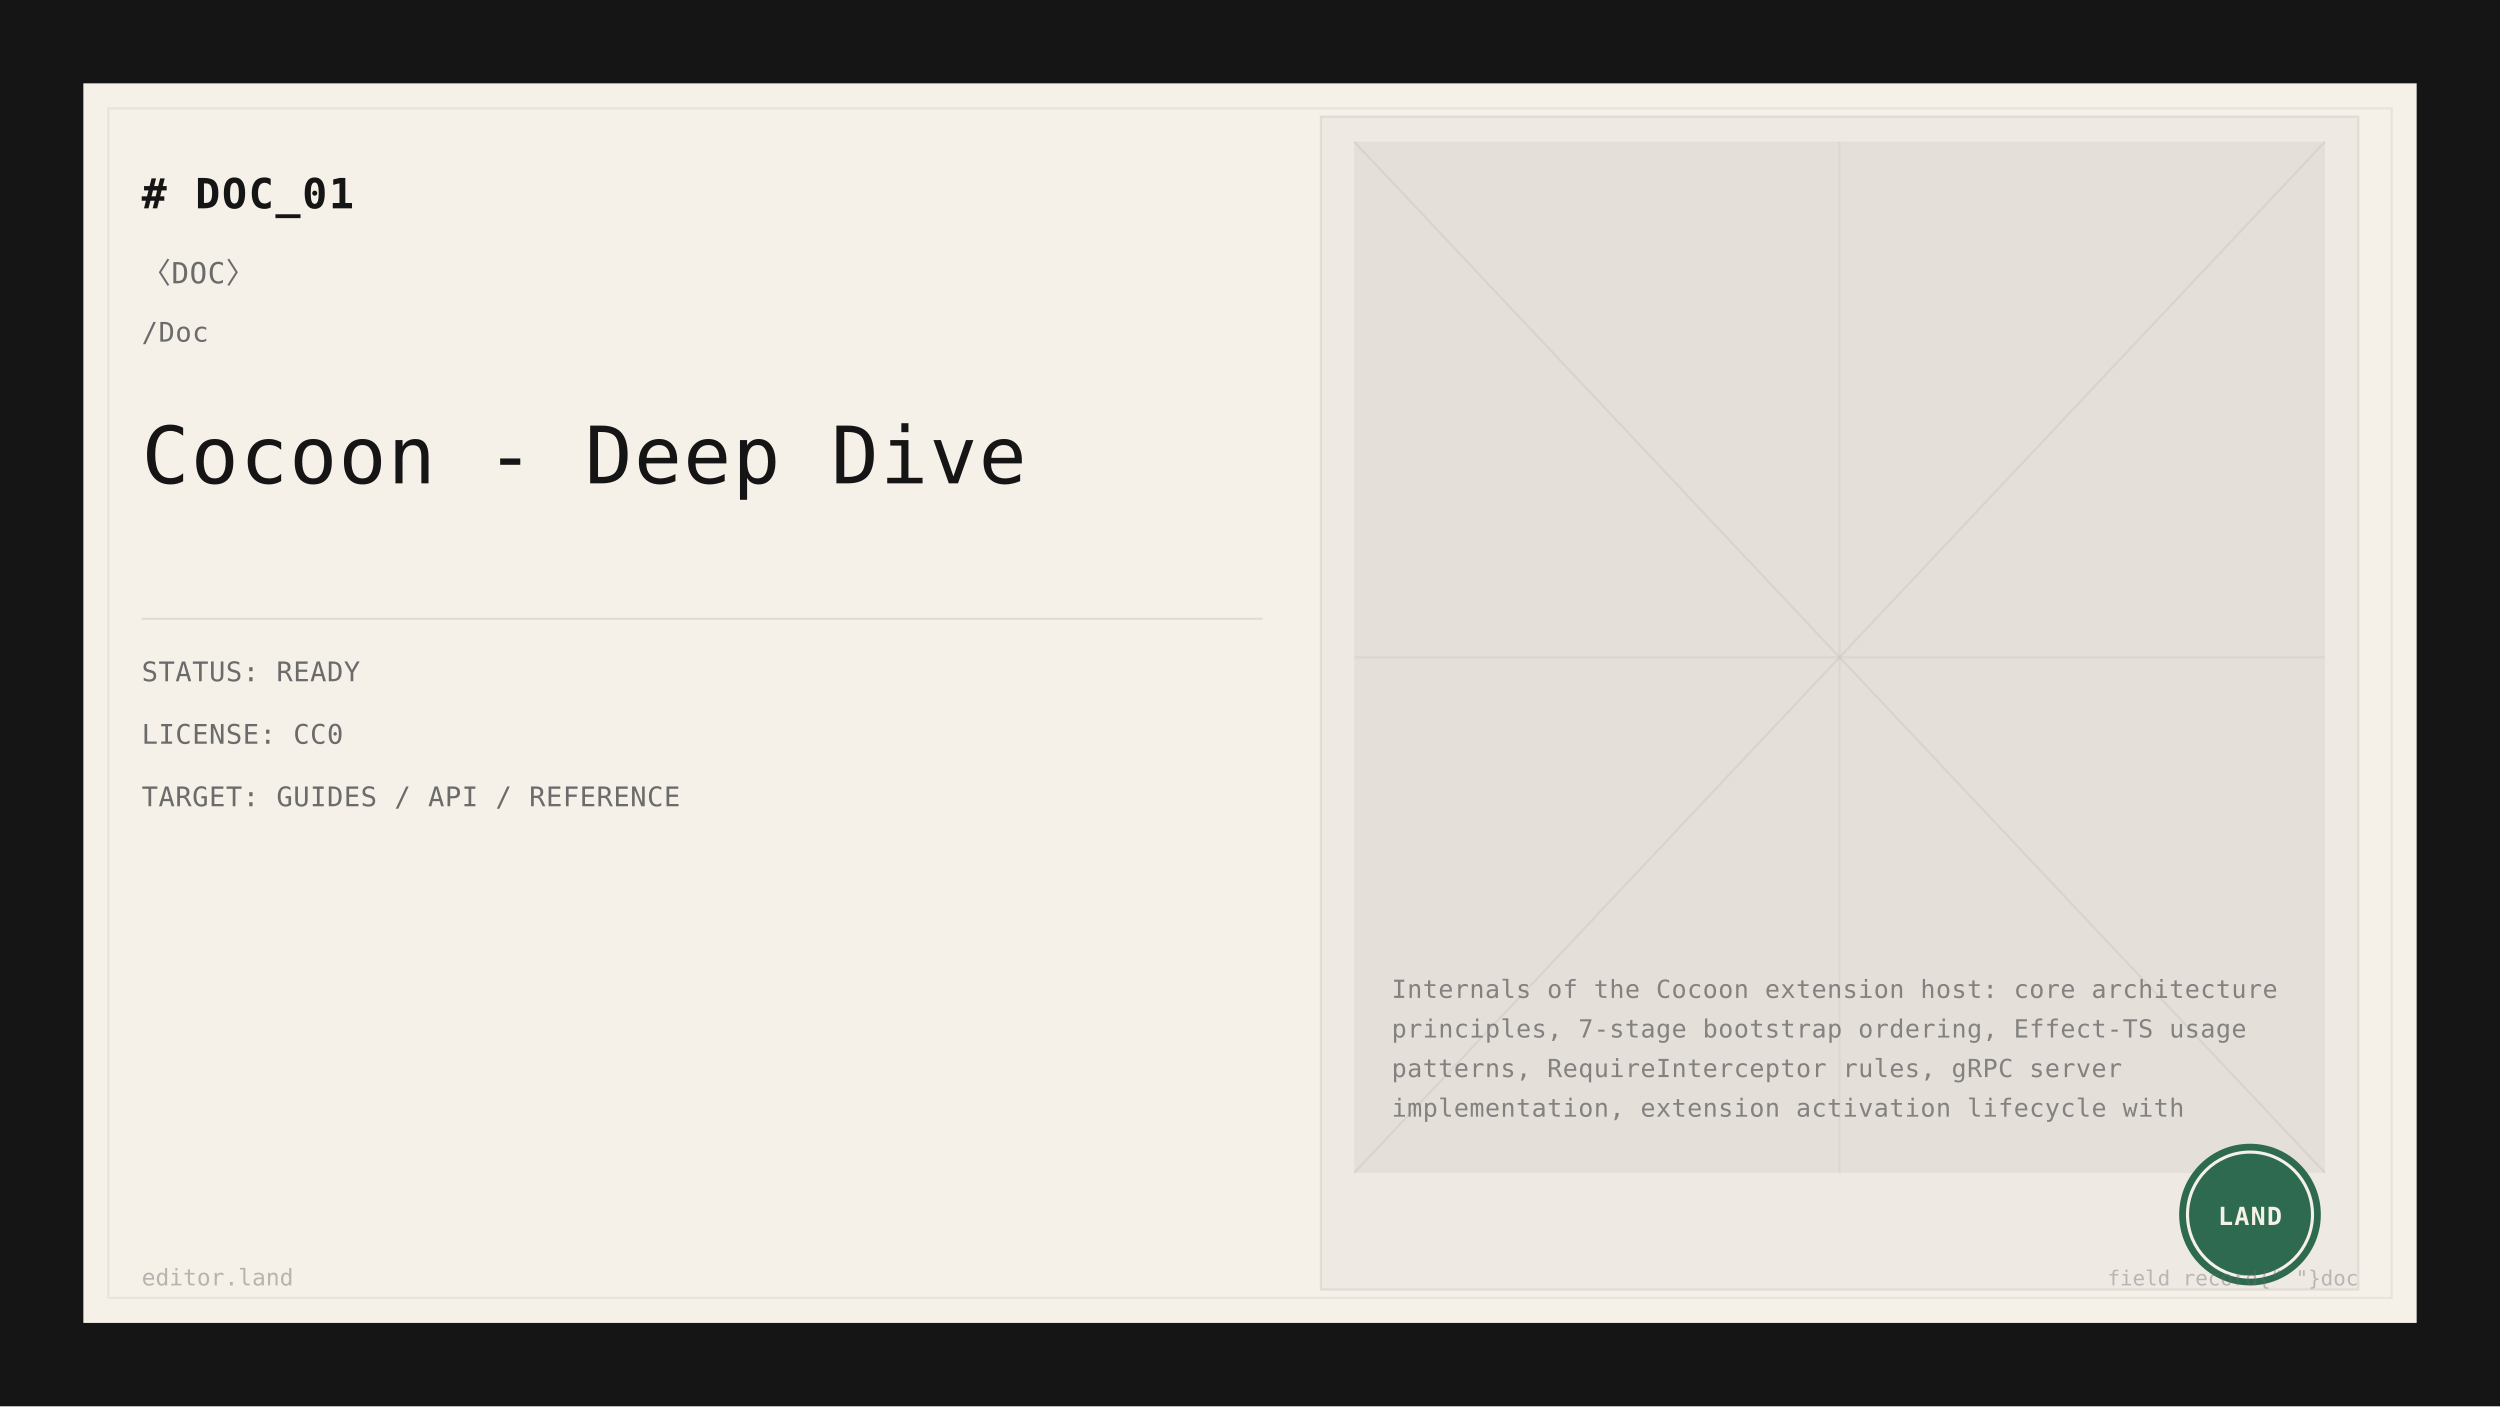
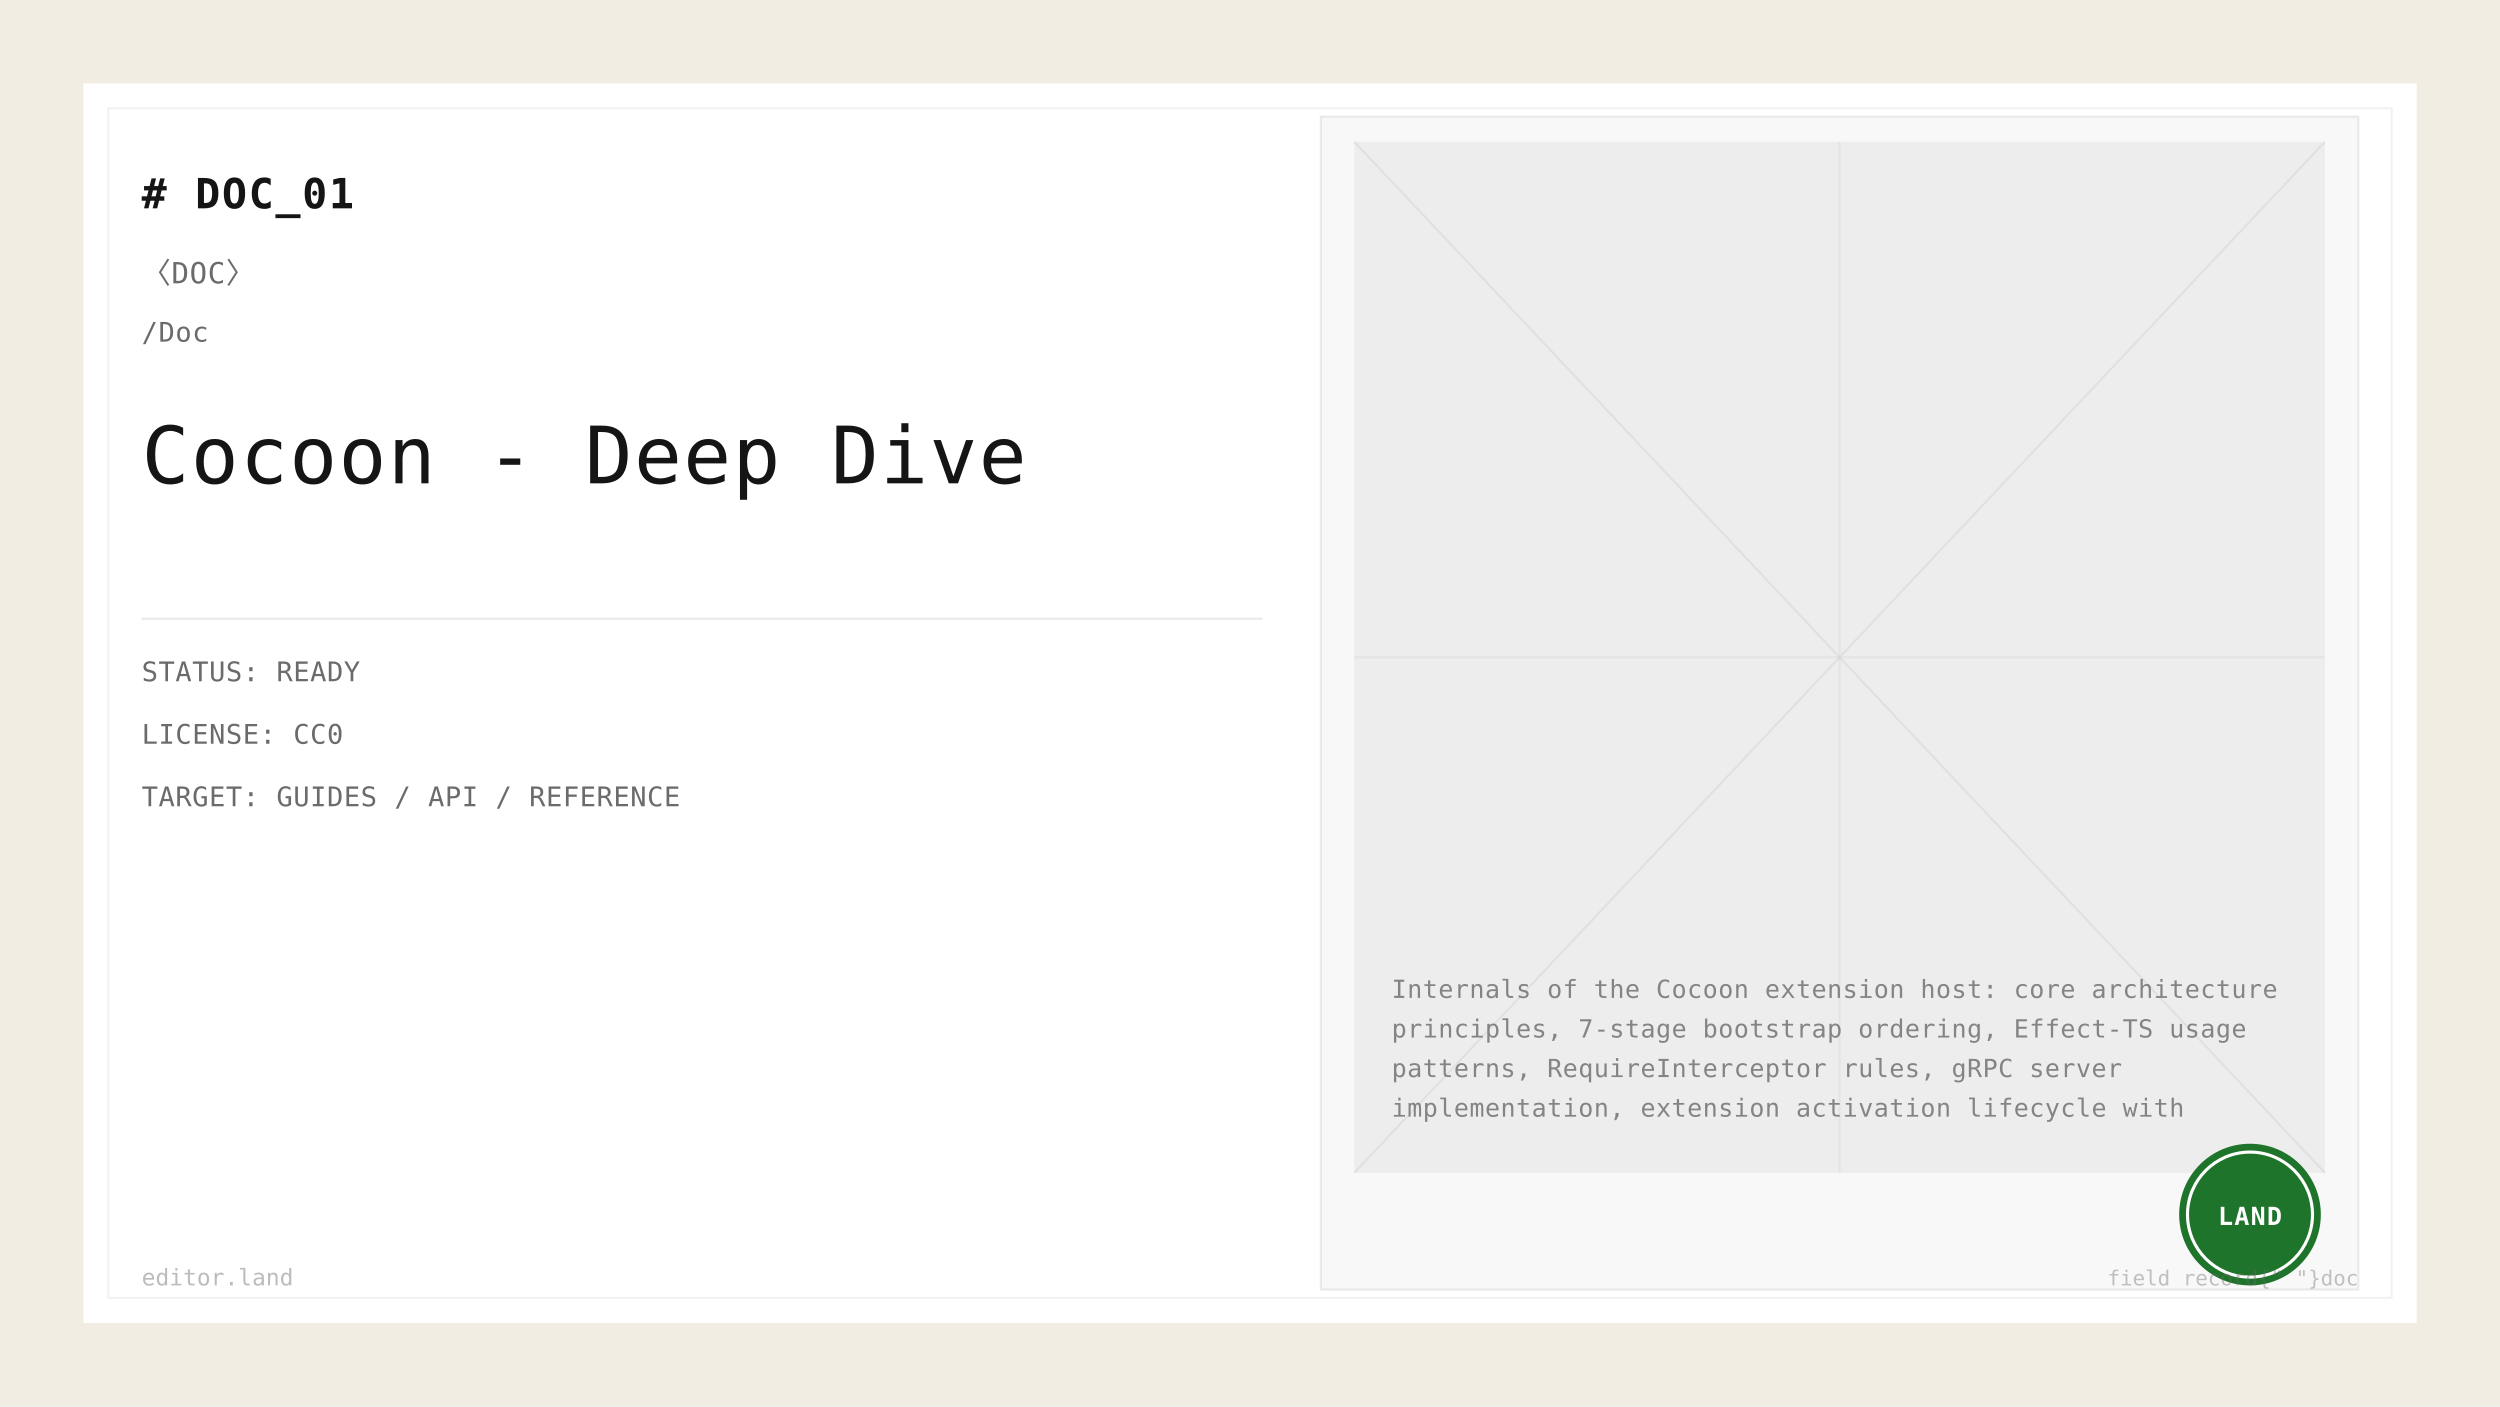
<svg xmlns="http://www.w3.org/2000/svg" width="1200" height="675" viewBox="0 0 1200 675">
-   <path fill="#151515" d="M0 0h1200v675H0z" />
-   <path fill="#f5f0e8" d="M40 40h1120v595H40z" />
+   <path fill="#f2ede3" d="M0 0h1200v675H0z" />
+   <path fill="#fff" d="M40 40h1120v595H40z" />
  <path fill="none" stroke="#151515" stroke-opacity=".06" d="M52 52h1096v571H52z" />
  <text x="68" y="100" fill="#151515" font-family="'JetBrains Mono', 'SF Mono', 'Fira Code', monospace" font-size="20" font-weight="600" letter-spacing=".04em"># DOC_01</text>
  <text x="68" y="136" fill="#6b6b6b" font-family="'JetBrains Mono', 'SF Mono', 'Fira Code', monospace" font-size="14" font-weight="400" letter-spacing=".02em">〈DOC〉</text>
  <text x="68" y="164" fill="#6b6b6b" font-family="'JetBrains Mono', 'SF Mono', 'Fira Code', monospace" font-size="13" font-weight="400" letter-spacing=".02em">/Doc</text>
  <text x="68" y="232" fill="#151515" font-family="'JetBrains Mono', 'SF Mono', 'Fira Code', monospace" font-size="38" font-weight="500" letter-spacing=".02em">Cocoon - Deep Dive</text>
  <path stroke="#151515" stroke-opacity=".1" d="M68 297h538" />
  <text x="68" y="327" fill="#6b6b6b" font-family="'JetBrains Mono', 'SF Mono', 'Fira Code', monospace" font-size="13" font-weight="400" letter-spacing=".02em">STATUS: READY</text>
  <text x="68" y="357" fill="#6b6b6b" font-family="'JetBrains Mono', 'SF Mono', 'Fira Code', monospace" font-size="13" font-weight="400" letter-spacing=".02em">LICENSE: CC0</text>
  <text x="68" y="387" fill="#6b6b6b" font-family="'JetBrains Mono', 'SF Mono', 'Fira Code', monospace" font-size="13" font-weight="400" letter-spacing=".02em">TARGET: GUIDES / API / REFERENCE</text>
  <path fill="#151515" fill-opacity=".03" d="M634 56h498v563H634z" />
  <path fill="none" stroke="#151515" stroke-opacity=".08" d="M634 56h498v563H634z" />
  <path fill="#151515" fill-opacity=".05" d="M650 68h466v495H650z" />
  <path stroke="#151515" stroke-opacity=".06" d="m650 68 466 495m0-495L650 563" />
  <path stroke="#151515" stroke-opacity=".04" d="M883 68v495M650 315.5h466" />
  <text x="668" y="479" fill="#6b6b6b" fill-opacity=".8" font-family="'JetBrains Mono', 'SF Mono', 'Fira Code', monospace" font-size="12" font-weight="400" letter-spacing=".02em">Internals of the Cocoon extension host: core architecture</text>
  <text x="668" y="498" fill="#6b6b6b" fill-opacity=".8" font-family="'JetBrains Mono', 'SF Mono', 'Fira Code', monospace" font-size="12" font-weight="400" letter-spacing=".02em">principles, 7-stage bootstrap ordering, Effect-TS usage</text>
  <text x="668" y="517" fill="#6b6b6b" fill-opacity=".8" font-family="'JetBrains Mono', 'SF Mono', 'Fira Code', monospace" font-size="12" font-weight="400" letter-spacing=".02em">patterns, RequireInterceptor rules, gRPC server</text>
  <text x="668" y="536" fill="#6b6b6b" fill-opacity=".8" font-family="'JetBrains Mono', 'SF Mono', 'Fira Code', monospace" font-size="12" font-weight="400" letter-spacing=".02em">implementation, extension activation lifecycle with</text>
-   <circle cx="1080" cy="583" r="34" fill="#2d6a4f" />
-   <circle cx="1080" cy="583" r="30" fill="none" stroke="#f5f0e8" stroke-width="1.5" />
-   <text x="1080" y="588" fill="#f5f0e8" font-family="'JetBrains Mono', 'SF Mono', 'Fira Code', monospace" font-size="12" font-weight="600" letter-spacing=".05em" text-anchor="middle">LAND</text>
+   <circle cx="1080" cy="583" r="34" fill="#1e742a" />
+   <circle cx="1080" cy="583" r="30" fill="none" stroke="#fff" stroke-width="1.5" />
+   <text x="1080" y="588" fill="#fff" font-family="'JetBrains Mono', 'SF Mono', 'Fira Code', monospace" font-size="12" font-weight="600" letter-spacing=".05em" text-anchor="middle">LAND</text>
  <text x="68" y="617" fill="#6b6b6b" fill-opacity=".45" font-family="'JetBrains Mono', 'SF Mono', 'Fira Code', monospace" font-size="11" font-weight="400">editor.land</text>
  <text x="1132" y="617" fill="#6b6b6b" fill-opacity=".4" font-family="'JetBrains Mono', 'SF Mono', 'Fira Code', monospace" font-size="10" font-weight="400" text-anchor="end">field record{" "}doc</text>
</svg>
